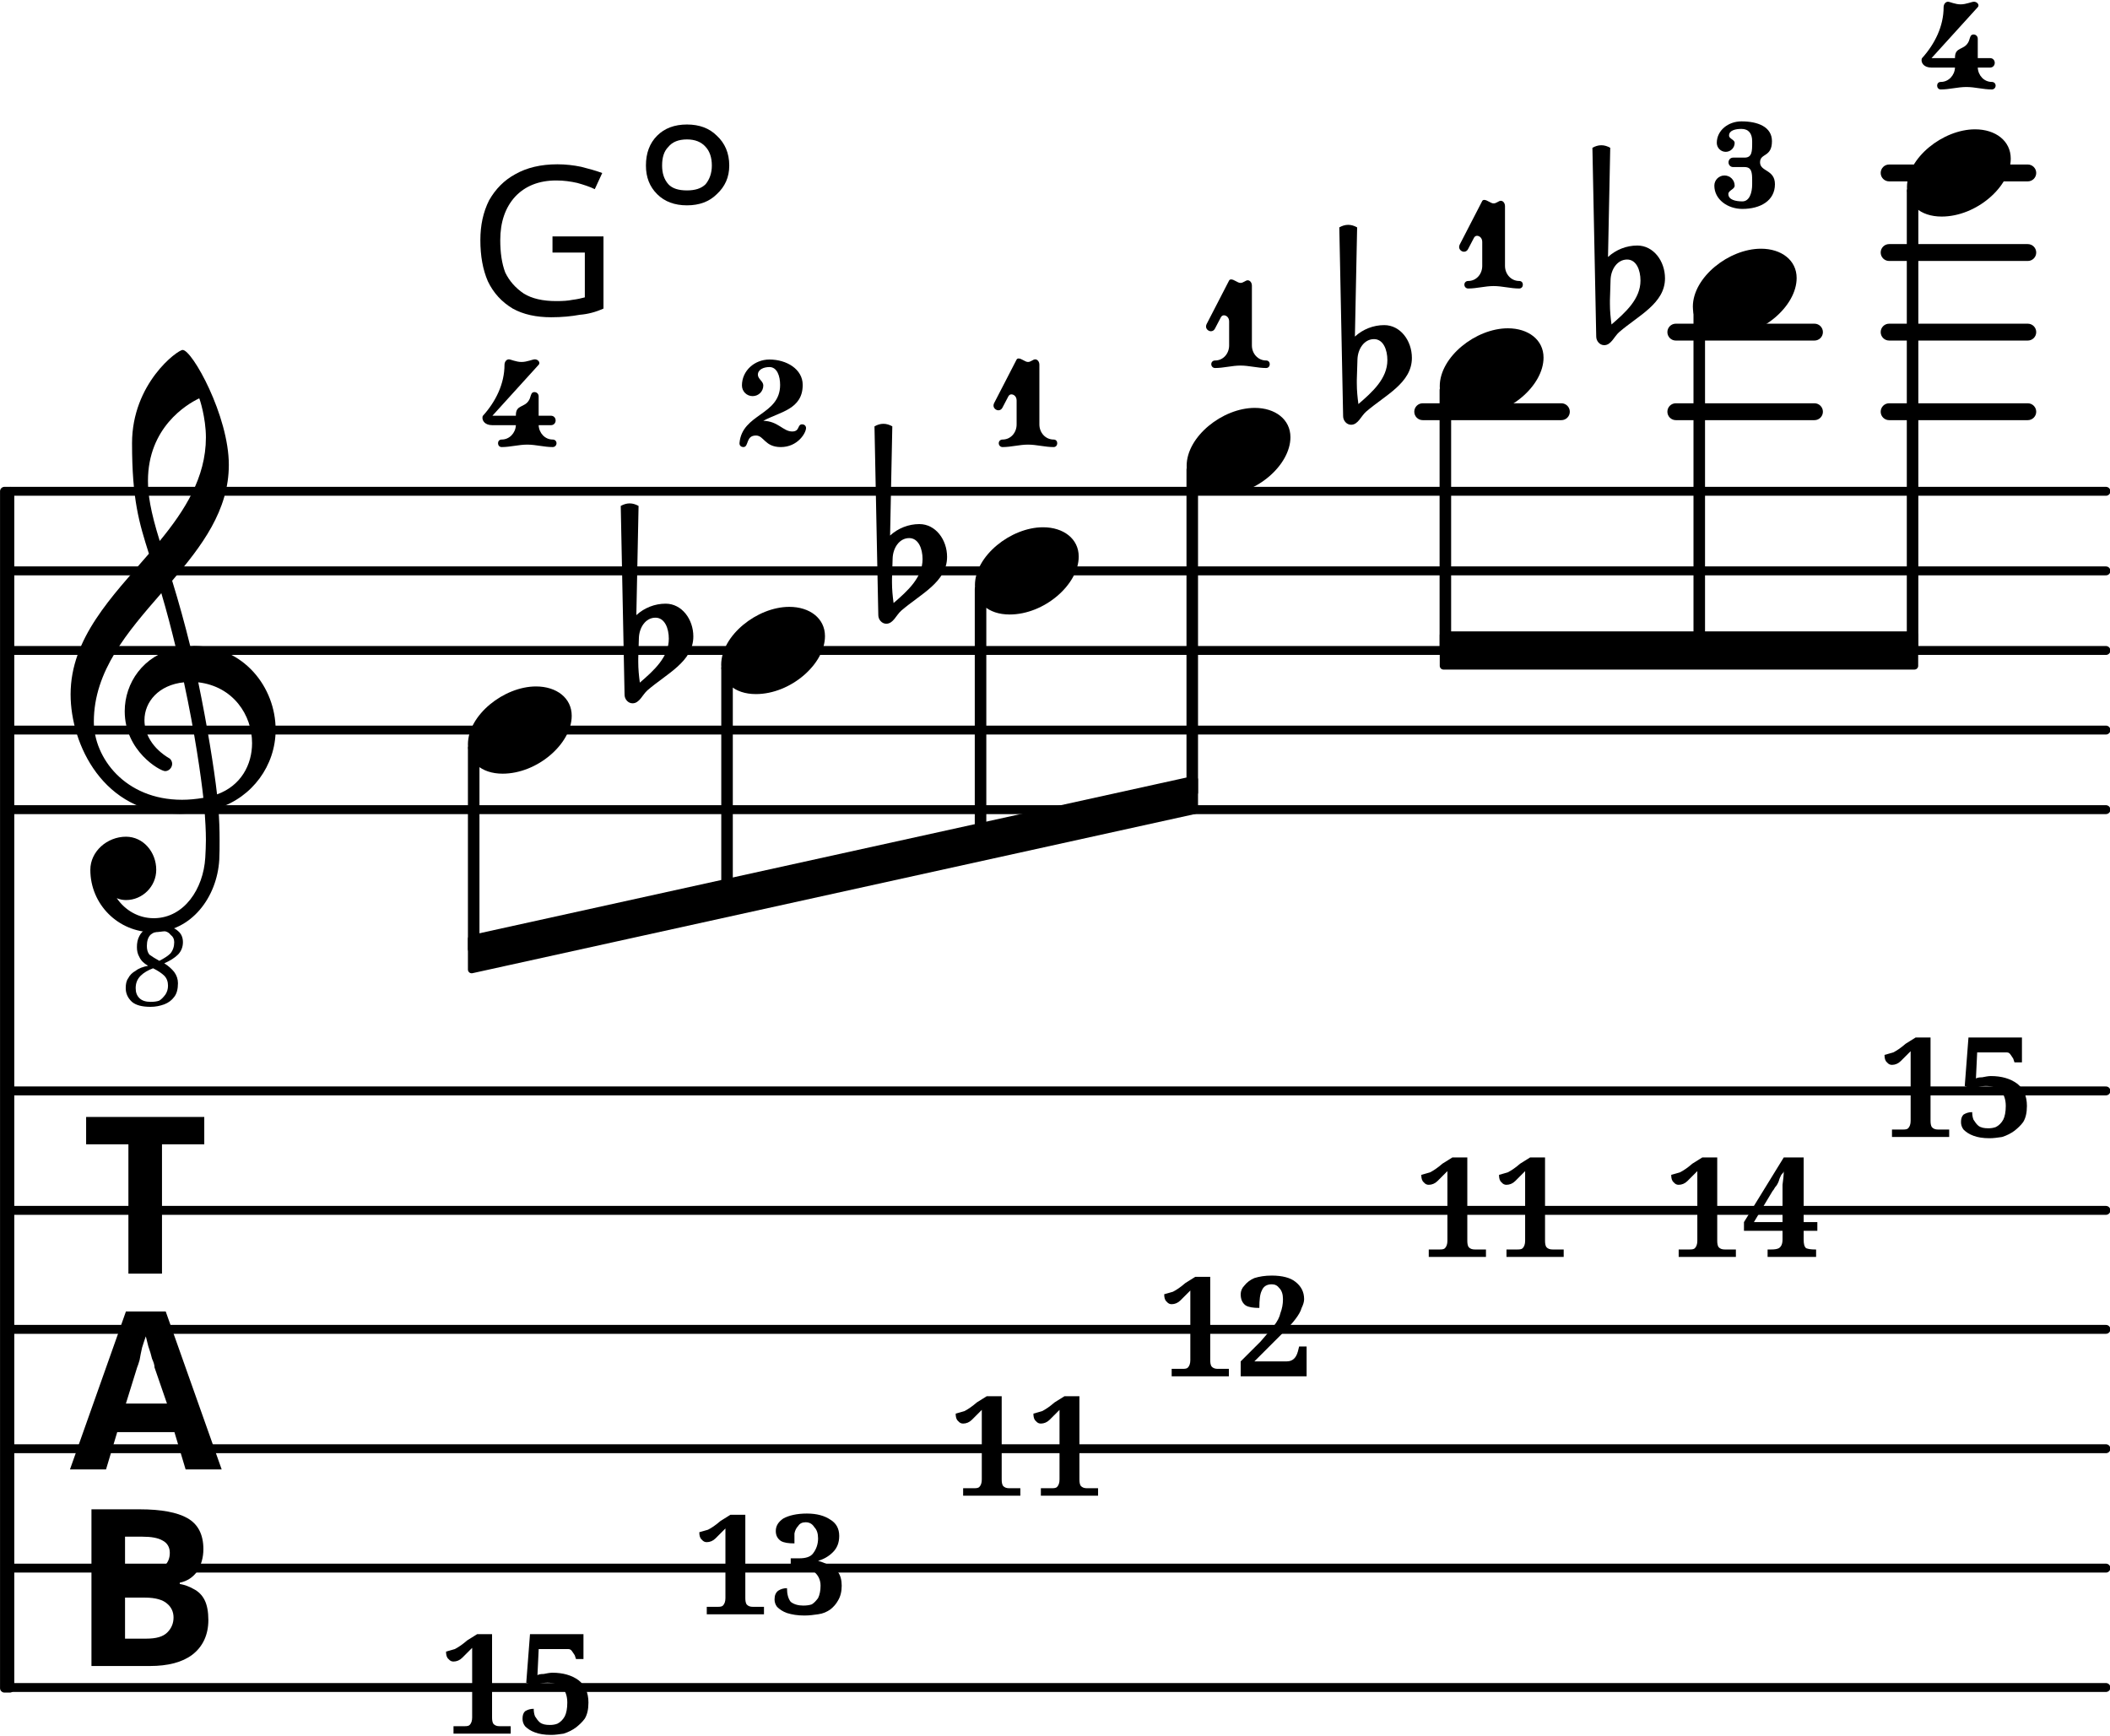
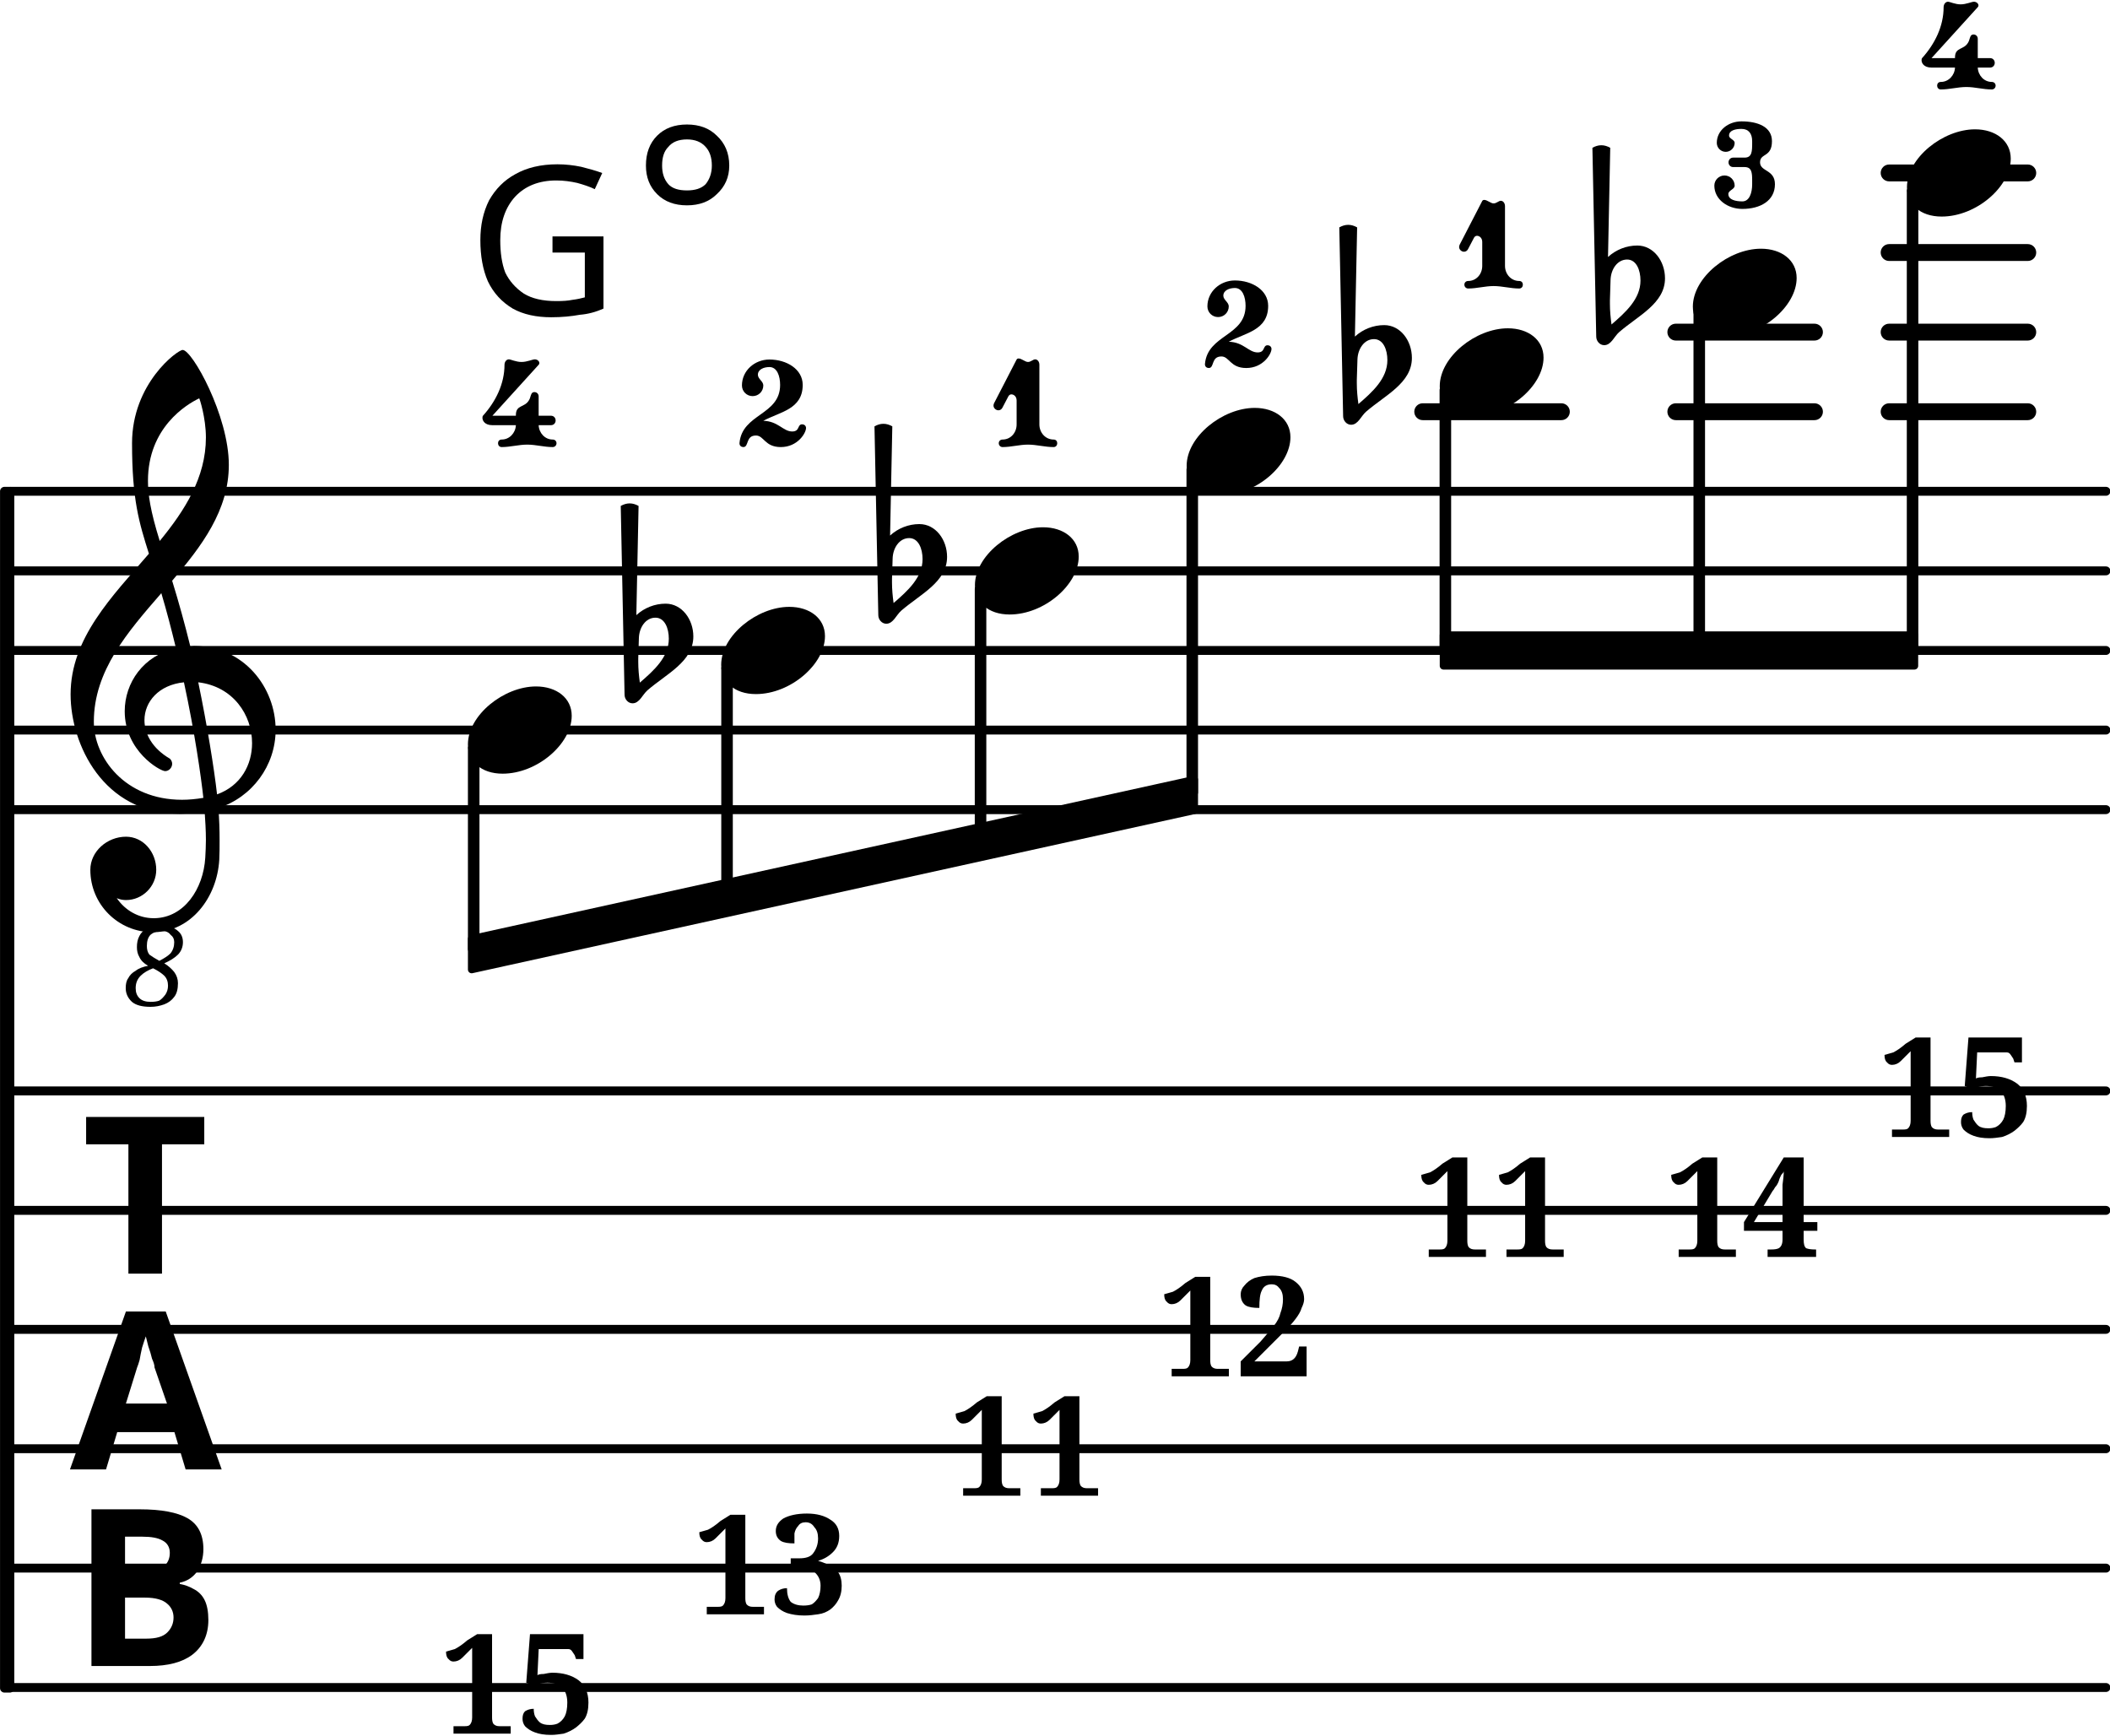
<svg xmlns="http://www.w3.org/2000/svg" preserveAspectRatio="xMidYMid meet" viewBox="-0.079 -5.733 26.51 21.81">
  <g transform="translate(0, -3.56)">
    <rect x="23.55" y="-0.106" width="1.954" height="0.212" ry="0.106" fill="currentColor" />
  </g>
  <g transform="translate(0, -2.56)">
    <rect x="23.55" y="-0.106" width="1.954" height="0.212" ry="0.106" fill="currentColor" />
  </g>
  <g transform="translate(0, -1.56)">
    <rect x="23.55" y="-0.106" width="1.954" height="0.212" ry="0.106" fill="currentColor" />
  </g>
  <g transform="translate(0, -0.5599)">
    <rect x="23.55" y="-0.106" width="1.954" height="0.212" ry="0.106" fill="currentColor" />
  </g>
  <g transform="translate(0, -1.56)">
    <rect x="20.87" y="-0.106" width="1.954" height="0.212" ry="0.106" fill="currentColor" />
  </g>
  <g transform="translate(0, -0.5599)">
    <rect x="20.87" y="-0.106" width="1.954" height="0.212" ry="0.106" fill="currentColor" />
  </g>
  <g transform="translate(0, -0.5599)">
    <rect x="17.69" y="-0.106" width="1.954" height="0.212" ry="0.106" fill="currentColor" />
  </g>
  <g transform="translate(0, 4.44)">
    <line stroke-linejoin="round" stroke-linecap="round" stroke-width="0.112" stroke="currentColor" x1="0.056" y1="0" x2="26.38" y2="0" />
  </g>
  <g transform="translate(0, 3.44)">
    <line stroke-linejoin="round" stroke-linecap="round" stroke-width="0.112" stroke="currentColor" x1="0.056" y1="0" x2="26.38" y2="0" />
  </g>
  <g transform="translate(0, 2.44)">
    <line stroke-linejoin="round" stroke-linecap="round" stroke-width="0.112" stroke="currentColor" x1="0.056" y1="0" x2="26.38" y2="0" />
  </g>
  <g transform="translate(0, 1.44)">
    <line stroke-linejoin="round" stroke-linecap="round" stroke-width="0.112" stroke="currentColor" x1="0.056" y1="0" x2="26.38" y2="0" />
  </g>
  <g transform="translate(0, 0.4401)">
    <line stroke-linejoin="round" stroke-linecap="round" stroke-width="0.112" stroke="currentColor" x1="0.056" y1="0" x2="26.38" y2="0" />
  </g>
  <g transform="translate(0, 15.47)">
    <line stroke-linejoin="round" stroke-linecap="round" stroke-width="0.112" stroke="currentColor" x1="0.056" y1="0" x2="26.38" y2="0" />
  </g>
  <g transform="translate(0, 13.97)">
    <line stroke-linejoin="round" stroke-linecap="round" stroke-width="0.112" stroke="currentColor" x1="0.056" y1="0" x2="26.38" y2="0" />
  </g>
  <g transform="translate(0, 12.47)">
    <line stroke-linejoin="round" stroke-linecap="round" stroke-width="0.112" stroke="currentColor" x1="0.056" y1="0" x2="26.38" y2="0" />
  </g>
  <g transform="translate(0, 10.97)">
    <line stroke-linejoin="round" stroke-linecap="round" stroke-width="0.112" stroke="currentColor" x1="0.056" y1="0" x2="26.38" y2="0" />
  </g>
  <g transform="translate(0, 9.475)">
    <line stroke-linejoin="round" stroke-linecap="round" stroke-width="0.112" stroke="currentColor" x1="0.056" y1="0" x2="26.38" y2="0" />
  </g>
  <g transform="translate(0, 7.974)">
    <line stroke-linejoin="round" stroke-linecap="round" stroke-width="0.112" stroke="currentColor" x1="0.056" y1="0" x2="26.38" y2="0" />
  </g>
  <g transform="translate(18.01, 2.44)">
    <polygon stroke-linejoin="round" stroke-linecap="round" stroke-width="0.094" fill="currentColor" stroke="currentColor" points="5.964 -0.193 5.964 0.193 0.047 0.193 0.047 -0.193" />
  </g>
  <g transform="translate(5.8, 6.256)">
    <polygon stroke-linejoin="round" stroke-linecap="round" stroke-width="0.094" fill="currentColor" stroke="currentColor" points="9.126 -2.193 9.126 -1.807 0.047 0.193 0.047 -0.193" />
  </g>
  <g transform="translate(5.8, -1.778)">
    <text font-family="sans" font-size="2.616" text-anchor="start" fill="currentColor">
      <tspan>G</tspan>
    </text>
  </g>
  <g transform="translate(7.849, -1.778)">
    <text font-family="sans" font-size="3.296" text-anchor="start" fill="currentColor">
      <tspan>°</tspan>
    </text>
  </g>
  <g transform="translate(5.8, 3.44)">
    <path transform="scale(0.004, -0.004)" d="M0 -45c0 92 113 182 214 182c64 0 112 -36 112 -92c0 -88 -108 -182 -217 -182c-68 0 -109 39 -109 92z" fill="currentColor" />
  </g>
  <g transform="translate(5.989, -0.1157)">
    <path transform="scale(0.0022, -0.0022)" d="M148 501c10 0 41 -15 72 -15c32 0 63 15 76 15c15 0 26 -11 26 -21c0 -4 -1 -7 -4 -10l-264 -291h134v4c0 60 50 41 75 85c7 11 8 24 14 36c3 7 10 10 17 10c11 0 24 -8 24 -25v-110h70c18 0 27 -14 27 -27s-9 -27 -27 -27h-70c2 -45 36 -82 80 -82c14 0 22 -10 22 -21 s-8 -22 -22 -22c-49 0 -96 14 -145 14s-97 -14 -146 -14c-14 0 -21 11 -21 22s7 21 21 21c44 0 79 37 81 82h-134c-43 0 -57 25 -57 42c0 5 1 10 3 12c73 81 123 182 123 291c0 17 11 31 25 31z" fill="currentColor" />
  </g>
  <g transform="translate(0.8, 3.44)">
    <path transform="scale(0.004, -0.004)" d="M265 -635h-5c-108 0 -196 87 -196 196c0 58 53 104 112 104c54 0 95 -48 95 -104c0 -52 -43 -95 -95 -95c-10 0 -20 2 -29 6c26 -38 68 -63 116 -63h3zM403 150c28 -135 50 -272 59 -352c75 27 110 93 110 161c0 88 -59 178 -169 191zM75 26c0 -112 97 -245 277 -245 c21 0 43 2 67 6c-7 65 -27 206 -61 363c-79 -8 -124 -61 -124 -119c0 -43 25 -89 80 -121c5 -5 7 -11 7 -16c0 -12 -10 -23 -22 -23c-16 0 -127 63 -127 188c0 89 58 175 161 198c-14 58 -29 116 -46 173c-106 -122 -212 -244 -212 -404zM354 1194c30 0 145 -207 145 -361 c0 -143 -85 -255 -178 -364c21 -68 40 -137 57 -206c4 0 8 1 12 1c156 0 256 -130 256 -263c0 -113 -74 -212 -180 -246c3 -34 4 -68 4 -102c0 -20 0 -40 -1 -60c-7 -120 -89 -225 -204 -228l1 44c93 2 153 92 159 190c1 19 2 37 2 56c0 30 -2 60 -4 90 c-28 -5 -54 -8 -79 -8c-240 0 -342 219 -342 375c0 177 130 307 246 442c-31 98 -53 170 -53 347c0 188 143 293 159 293zM427 919c0 62 -20 123 -21 123c-40 -19 -161 -92 -161 -259c0 -42 7 -93 37 -189c78 95 145 199 145 325z" fill="currentColor" />
  </g>
  <g transform="translate(1.485, 6.902)">
    <text font-family="serif" font-style="italic" font-size="1.386" text-anchor="start" fill="currentColor">
      <tspan>8</tspan>
    </text>
  </g>
  <g transform="translate(5.447, 16.05)">
    <text font-family="serif" font-weight="bold" font-size="1.746" text-anchor="start" fill="currentColor">
      <tspan>15</tspan>
    </text>
  </g>
  <g transform="translate(0.9406, 10.27)">
    <text font-family="sans" font-weight="bold" font-size="2.772" text-anchor="start" fill="currentColor">
      <tspan>T</tspan>
    </text>
  </g>
  <g transform="translate(0.8, 12.73)">
    <text font-family="sans" font-weight="bold" font-size="2.772" text-anchor="start" fill="currentColor">
      <tspan>A</tspan>
    </text>
  </g>
  <g transform="translate(0.8201, 15.2)">
    <text font-family="sans" font-weight="bold" font-size="2.772" text-anchor="start" fill="currentColor">
      <tspan>B</tspan>
    </text>
  </g>
  <g transform="translate(5.872, 2.44)">
    <rect x="-0.072" y="1.179" width="0.145" height="2.621" ry="0.047" fill="currentColor" />
  </g>
  <g transform="translate(8.982, 2.44)">
    <path transform="scale(0.004, -0.004)" d="M0 -45c0 92 113 182 214 182c64 0 112 -36 112 -92c0 -88 -108 -182 -217 -182c-68 0 -109 39 -109 92z" fill="currentColor" />
  </g>
  <g transform="translate(9.212, -0.1157)">
    <path transform="scale(0.0022, -0.0022)" d="M94 66c-60 0 -39 -66 -72 -66c-11 0 -22 7 -22 21v2c15 169 232 158 232 332c0 50 -17 102 -61 102c-33 0 -66 -14 -66 -44c0 -24 31 -37 31 -61c0 -34 -27 -61 -61 -61s-61 27 -61 61c0 84 72 148 157 148c98 0 190 -55 190 -145c0 -140 -131 -154 -225 -205 c85 -2 113 -61 165 -61c45 0 28 41 57 41c11 0 22 -8 22 -21c0 -29 -48 -109 -144 -109c-92 0 -96 66 -142 66z" fill="currentColor" />
  </g>
  <g transform="translate(8.629, 14.55)">
    <text font-family="serif" font-weight="bold" font-size="1.746" text-anchor="start" fill="currentColor">
      <tspan>13</tspan>
    </text>
  </g>
  <g transform="translate(9.055, 2.44)">
    <rect x="-0.072" y="0.179" width="0.145" height="2.927" ry="0.047" fill="currentColor" />
  </g>
  <g transform="translate(7.832, 2.44)">
    <path transform="scale(0.004, -0.004)" d="M29 39l-2 -64v-11c0 -22 2 -43 5 -65c44 38 91 80 91 138c0 33 -13 66 -42 66c-31 0 -51 -31 -52 -64zM-28 454c9 5 18 8 28 8s19 -3 28 -8l-7 -343c25 23 58 36 92 36c51 0 87 -49 87 -103c0 -79 -84 -117 -144 -169c-16 -14 -25 -41 -47 -41c-14 0 -25 13 -25 27z" fill="currentColor" />
  </g>
  <g transform="translate(12.17, 1.44)">
    <path transform="scale(0.004, -0.004)" d="M0 -45c0 92 113 182 214 182c64 0 112 -36 112 -92c0 -88 -108 -182 -217 -182c-68 0 -109 39 -109 92z" fill="currentColor" />
  </g>
  <g transform="translate(12.41, -0.1157)">
    <path transform="scale(0.0022, -0.0022)" d="M194 486c16 0 29 15 41 15c13 0 24 -13 24 -31v-341c0 -47 35 -86 81 -86c14 0 21 -10 21 -21s-7 -22 -21 -22c-49 0 -97 14 -146 14s-96 -14 -145 -14c-14 0 -22 11 -22 22s8 21 22 21c46 0 80 39 80 86v137c0 23 -16 35 -30 35c-7 0 -13 -4 -17 -11l-34 -65 c-5 -10 -14 -15 -23 -15c-14 0 -28 12 -28 27c0 4 1 8 3 13l129 250c2 4 7 6 11 6c18 0 37 -20 54 -20z" fill="currentColor" />
  </g>
  <g transform="translate(11.85, 13.06)">
    <text font-family="serif" font-weight="bold" font-size="1.746" text-anchor="start" fill="currentColor">
      <tspan>11</tspan>
    </text>
  </g>
  <g transform="translate(12.24, 2.44)">
    <rect x="-0.072" y="-0.821" width="0.145" height="3.233" ry="0.047" fill="currentColor" />
  </g>
  <g transform="translate(11.02, 1.44)">
    <path transform="scale(0.004, -0.004)" d="M29 39l-2 -64v-11c0 -22 2 -43 5 -65c44 38 91 80 91 138c0 33 -13 66 -42 66c-31 0 -51 -31 -52 -64zM-28 454c9 5 18 8 28 8s19 -3 28 -8l-7 -343c25 23 58 36 92 36c51 0 87 -49 87 -103c0 -79 -84 -117 -144 -169c-16 -14 -25 -41 -47 -41c-14 0 -25 13 -25 27z" fill="currentColor" />
  </g>
  <g transform="translate(14.83, -0.0599)">
    <path transform="scale(0.004, -0.004)" d="M0 -45c0 92 113 182 214 182c64 0 112 -36 112 -92c0 -88 -108 -182 -217 -182c-68 0 -109 39 -109 92z" fill="currentColor" />
  </g>
-   <g transform="translate(15.08, -1.109)">
-     <path transform="scale(0.0022, -0.0022)" d="M194 486c16 0 29 15 41 15c13 0 24 -13 24 -31v-341c0 -47 35 -86 81 -86c14 0 21 -10 21 -21s-7 -22 -21 -22c-49 0 -97 14 -146 14s-96 -14 -145 -14c-14 0 -22 11 -22 22s8 21 22 21c46 0 80 39 80 86v137c0 23 -16 35 -30 35c-7 0 -13 -4 -17 -11l-34 -65 c-5 -10 -14 -15 -23 -15c-14 0 -28 12 -28 27c0 4 1 8 3 13l129 250c2 4 7 6 11 6c18 0 37 -20 54 -20z" fill="currentColor" />
+   <g transform="translate(15.06, -1.109)">
+     <path transform="scale(0.0022, -0.0022)" d="M94 66c-60 0 -39 -66 -72 -66c-11 0 -22 7 -22 21v2c15 169 232 158 232 332c0 50 -17 102 -61 102c-33 0 -66 -14 -66 -44c0 -24 31 -37 31 -61c0 -34 -27 -61 -61 -61s-61 27 -61 61c0 84 72 148 157 148c98 0 190 -55 190 -145c0 -140 -131 -154 -225 -205 c85 -2 113 -61 165 -61c45 0 28 41 57 41c11 0 22 -8 22 -21c0 -29 -48 -109 -144 -109c-92 0 -96 66 -142 66z" fill="currentColor" />
  </g>
  <g transform="translate(14.47, 11.56)">
    <text font-family="serif" font-weight="bold" font-size="1.746" text-anchor="start" fill="currentColor">
      <tspan>12</tspan>
    </text>
  </g>
  <g transform="translate(14.9, 2.44)">
    <rect x="-0.072" y="-2.321" width="0.145" height="4.152" ry="0.047" fill="currentColor" />
  </g>
  <g transform="translate(-0.0786, 7.957)">
    <rect x="0" y="-7.573" width="0.179" height="15.15" ry="0.056" fill="currentColor" />
  </g>
  <g transform="translate(18.01, -1.06)">
    <path transform="scale(0.004, -0.004)" d="M0 -45c0 92 113 182 214 182c64 0 112 -36 112 -92c0 -88 -108 -182 -217 -182c-68 0 -109 39 -109 92z" fill="currentColor" />
  </g>
  <g transform="translate(18.26, -2.108)">
    <path transform="scale(0.0022, -0.0022)" d="M194 486c16 0 29 15 41 15c13 0 24 -13 24 -31v-341c0 -47 35 -86 81 -86c14 0 21 -10 21 -21s-7 -22 -21 -22c-49 0 -97 14 -146 14s-96 -14 -145 -14c-14 0 -22 11 -22 22s8 21 22 21c46 0 80 39 80 86v137c0 23 -16 35 -30 35c-7 0 -13 -4 -17 -11l-34 -65 c-5 -10 -14 -15 -23 -15c-14 0 -28 12 -28 27c0 4 1 8 3 13l129 250c2 4 7 6 11 6c18 0 37 -20 54 -20z" fill="currentColor" />
  </g>
  <g transform="translate(17.7, 10.06)">
    <text font-family="serif" font-weight="bold" font-size="1.746" text-anchor="start" fill="currentColor">
      <tspan>11</tspan>
    </text>
  </g>
  <g transform="translate(18.08, 2.44)">
    <rect x="-0.072" y="-3.321" width="0.145" height="3.321" ry="0.047" fill="currentColor" />
  </g>
  <g transform="translate(16.86, -1.06)">
    <path transform="scale(0.004, -0.004)" d="M29 39l-2 -64v-11c0 -22 2 -43 5 -65c44 38 91 80 91 138c0 33 -13 66 -42 66c-31 0 -51 -31 -52 -64zM-28 454c9 5 18 8 28 8s19 -3 28 -8l-7 -343c25 23 58 36 92 36c51 0 87 -49 87 -103c0 -79 -84 -117 -144 -169c-16 -14 -25 -41 -47 -41c-14 0 -25 13 -25 27z" fill="currentColor" />
  </g>
  <g transform="translate(21.19, -2.06)">
    <path transform="scale(0.004, -0.004)" d="M0 -45c0 92 113 182 214 182c64 0 112 -36 112 -92c0 -88 -108 -182 -217 -182c-68 0 -109 39 -109 92z" fill="currentColor" />
  </g>
  <g transform="translate(21.46, -3.108)">
    <path transform="scale(0.0022, -0.0022)" d="M261 266c0 -54 85 -40 85 -125c0 -94 -83 -141 -186 -141c-84 0 -160 54 -160 133c0 32 26 58 58 58s58 -26 58 -58c0 -22 -36 -26 -36 -48c0 -33 42 -42 80 -42c41 0 56 50 56 98v21c0 44 -2 77 -43 77h-65c-18 0 -27 14 -27 27s9 27 27 27h65c42 0 43 36 43 83v11 c0 43 -20 70 -61 70c-34 0 -71 -8 -71 -38c0 -19 32 -23 32 -42c0 -28 -23 -51 -51 -51s-51 23 -51 51c0 72 66 123 141 123c93 0 174 -31 174 -113c0 -94 -68 -67 -68 -121z" fill="currentColor" />
  </g>
  <g transform="translate(20.84, 10.06)">
    <text font-family="serif" font-weight="bold" font-size="1.746" text-anchor="start" fill="currentColor">
      <tspan>14</tspan>
    </text>
  </g>
  <g transform="translate(21.27, 2.44)">
    <rect x="-0.072" y="-4.321" width="0.145" height="4.321" ry="0.047" fill="currentColor" />
  </g>
  <g transform="translate(20.04, -2.06)">
    <path transform="scale(0.004, -0.004)" d="M29 39l-2 -64v-11c0 -22 2 -43 5 -65c44 38 91 80 91 138c0 33 -13 66 -42 66c-31 0 -51 -31 -52 -64zM-28 454c9 5 18 8 28 8s19 -3 28 -8l-7 -343c25 23 58 36 92 36c51 0 87 -49 87 -103c0 -79 -84 -117 -144 -169c-16 -14 -25 -41 -47 -41c-14 0 -25 13 -25 27z" fill="currentColor" />
  </g>
  <g transform="translate(23.88, -3.56)">
    <path transform="scale(0.004, -0.004)" d="M0 -45c0 92 113 182 214 182c64 0 112 -36 112 -92c0 -88 -108 -182 -217 -182c-68 0 -109 39 -109 92z" fill="currentColor" />
  </g>
  <g transform="translate(24.07, -4.609)">
    <path transform="scale(0.0022, -0.0022)" d="M148 501c10 0 41 -15 72 -15c32 0 63 15 76 15c15 0 26 -11 26 -21c0 -4 -1 -7 -4 -10l-264 -291h134v4c0 60 50 41 75 85c7 11 8 24 14 36c3 7 10 10 17 10c11 0 24 -8 24 -25v-110h70c18 0 27 -14 27 -27s-9 -27 -27 -27h-70c2 -45 36 -82 80 -82c14 0 22 -10 22 -21 s-8 -22 -22 -22c-49 0 -96 14 -145 14s-97 -14 -146 -14c-14 0 -21 11 -21 22s7 21 21 21c44 0 79 37 81 82h-134c-43 0 -57 25 -57 42c0 5 1 10 3 12c73 81 123 182 123 291c0 17 11 31 25 31z" fill="currentColor" />
  </g>
  <g transform="translate(23.52, 8.553)">
    <text font-family="serif" font-weight="bold" font-size="1.746" text-anchor="start" fill="currentColor">
      <tspan>15</tspan>
    </text>
  </g>
  <g transform="translate(23.95, 2.44)">
    <rect x="-0.072" y="-5.821" width="0.145" height="5.821" ry="0.047" fill="currentColor" />
  </g>
</svg>
